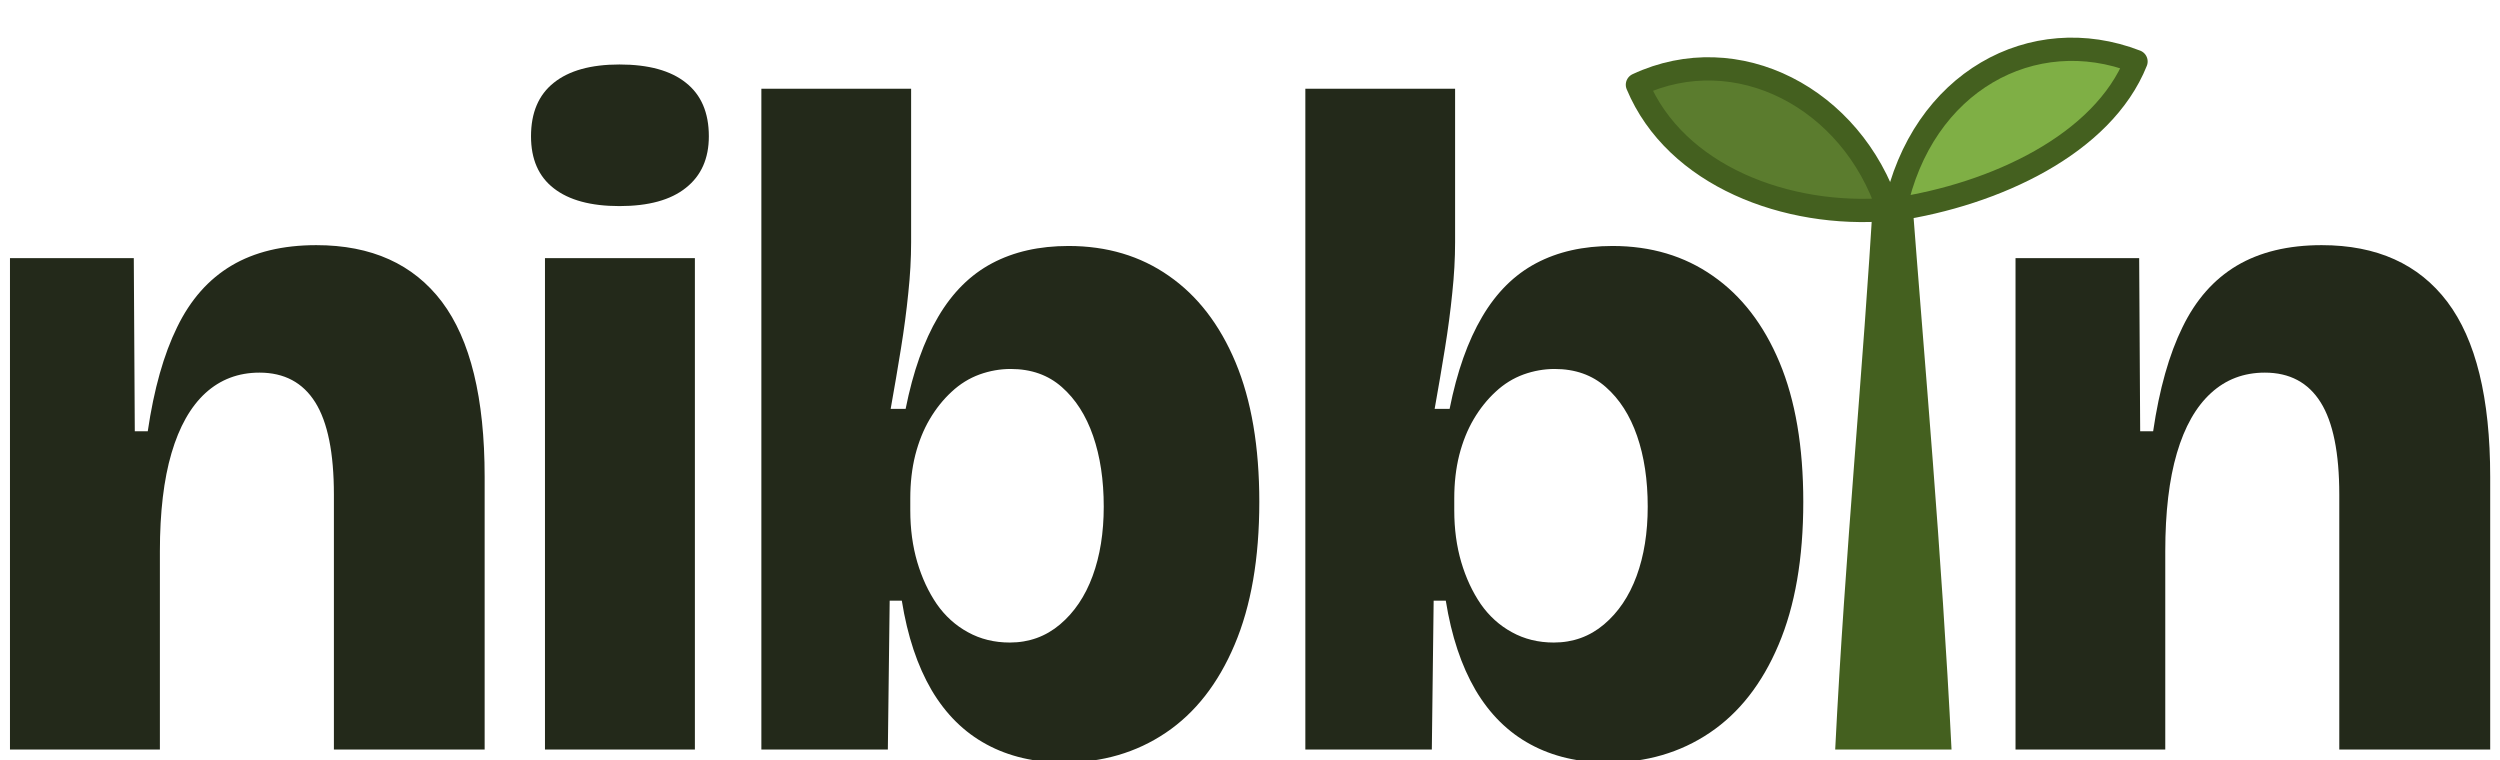
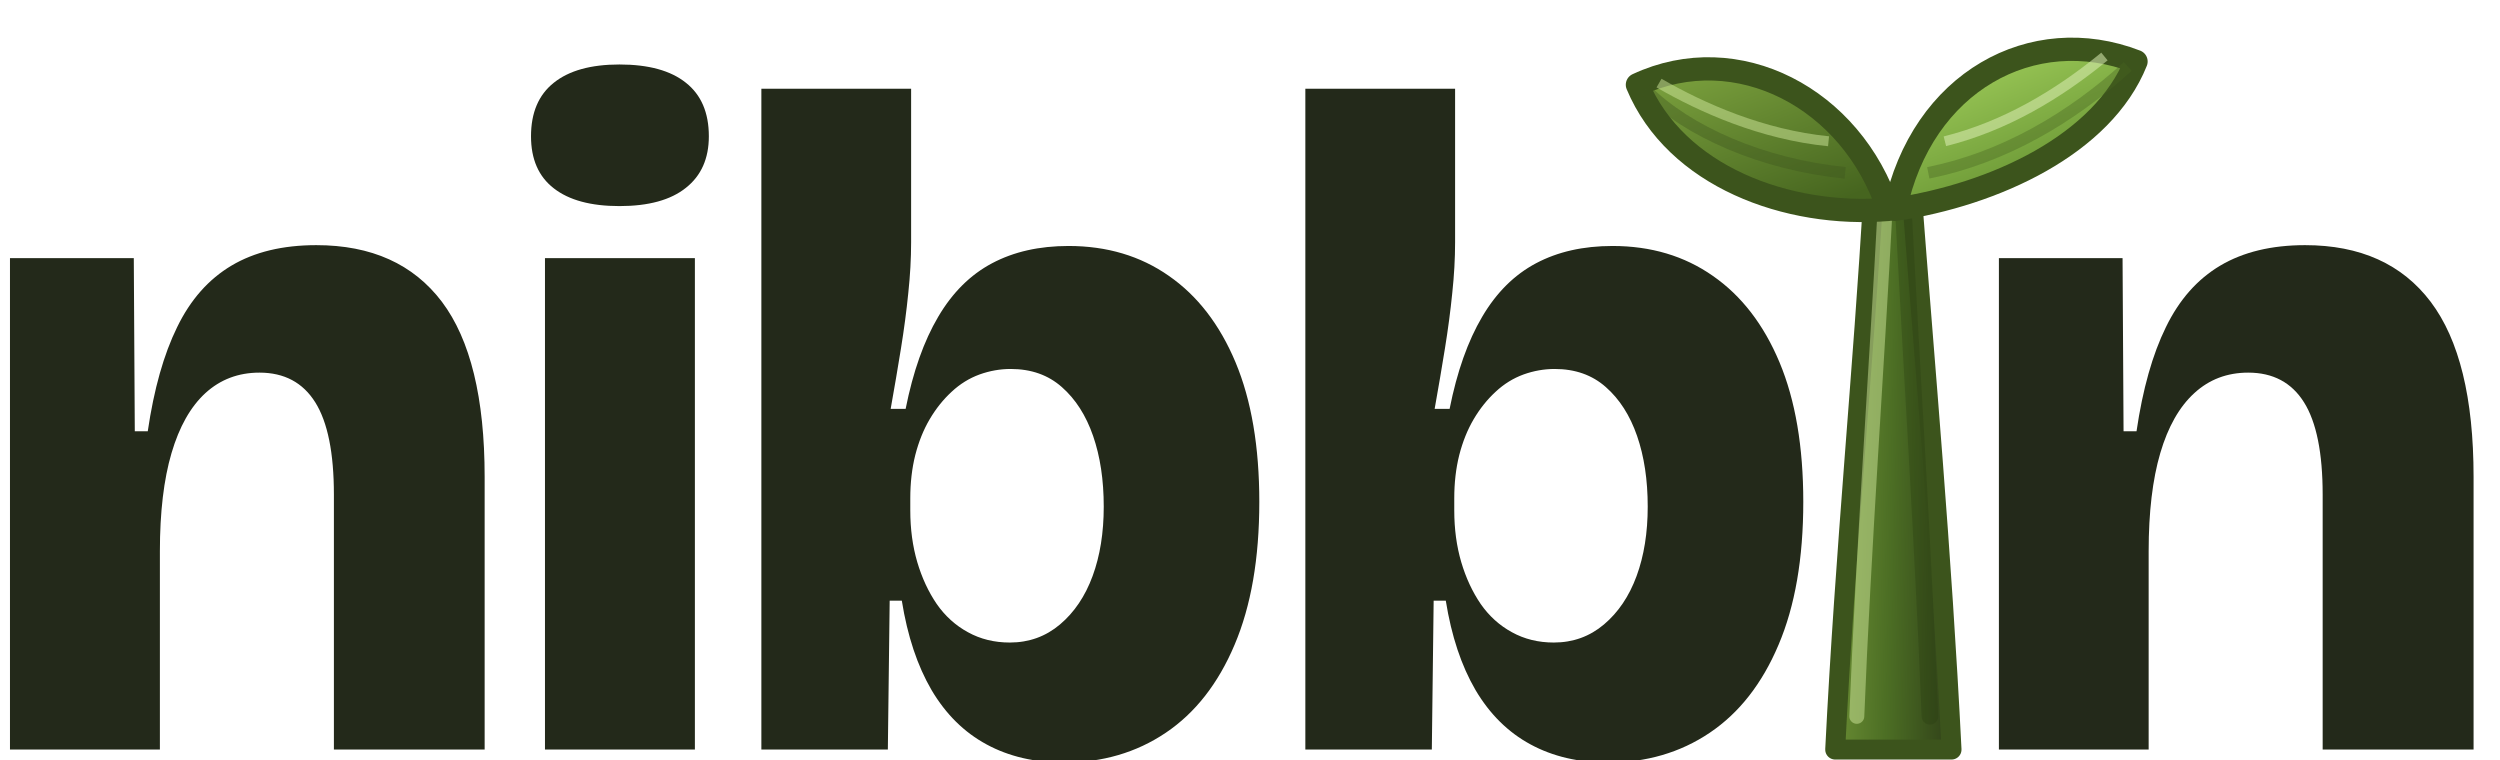
<svg xmlns="http://www.w3.org/2000/svg" viewBox="10.14 24.9 150.42 45.7" role="img" aria-label="nibbin">
+   <defs>
+     <linearGradient id="wmStem" x1="0" y1="0.1" x2="1" y2="0.2">
+       <stop offset="0%" stop-color="#6E9136" />
+       <stop offset="52%" stop-color="#4C6E24" />
+       <stop offset="100%" stop-color="#34471A" />
+     </linearGradient>
+     <linearGradient id="wmLeafL" x1="0.05" y1="0.05" x2="0.7" y2="1">
+       <stop offset="0%" stop-color="#7CA23E" />
+       <stop offset="100%" stop-color="#46651F" />
+     </linearGradient>
+     <linearGradient id="wmLeafR" x1="0.1" y1="0" x2="0.7" y2="1">
+       <stop offset="0%" stop-color="#A6D45F" />
+       <stop offset="100%" stop-color="#5E8A2C" />
+     </linearGradient>
+   </defs>
  <path d="M10.74 70L10.74 52.75L10.74 40.43L18.19 40.43L18.25 50.85L19.03 50.85Q19.59 47.04 20.8 44.58Q22 42.11 24.07 40.88Q26.14 39.65 29.17 39.65Q34.15 39.65 36.73 43.06Q39.3 46.48 39.3 53.59L39.3 70L30.23 70L30.23 54.66Q30.23 50.9 29.11 49.11Q27.99 47.32 25.75 47.32Q23.85 47.32 22.5 48.55Q21.16 49.78 20.46 52.16Q19.76 54.54 19.76 58.07L19.76 70ZM42.93 70L42.93 40.43L51.95 40.43L51.95 70ZM47.41 37.3Q44.83 37.3 43.46 36.23Q42.09 35.17 42.09 33.1Q42.09 30.97 43.46 29.88Q44.83 28.78 47.41 28.78Q50.04 28.78 51.41 29.88Q52.79 30.97 52.79 33.1Q52.79 35.11 51.41 36.2Q50.04 37.3 47.41 37.3ZM74.15 70.78Q71.51 70.78 69.5 69.69Q67.48 68.6 66.19 66.42Q64.91 64.23 64.4 61.04L63.67 61.04L63.56 70L55.95 70L55.95 57.57L55.95 30.24L64.96 30.24L64.96 39.48Q64.96 40.94 64.79 42.53Q64.63 44.13 64.35 45.86Q64.07 47.6 63.73 49.5L64.63 49.5Q65.3 46.14 66.59 43.96Q67.87 41.78 69.83 40.74Q71.79 39.7 74.43 39.7Q77.9 39.7 80.47 41.5Q83.05 43.29 84.48 46.7Q85.91 50.12 85.91 55.1Q85.91 60.2 84.42 63.7Q82.94 67.2 80.28 68.99Q77.62 70.78 74.15 70.78ZM70.9 63.56Q72.63 63.56 73.92 62.47Q75.21 61.38 75.88 59.56Q76.55 57.74 76.55 55.38Q76.55 52.98 75.91 51.13Q75.27 49.28 74.03 48.19Q72.8 47.1 70.95 47.1Q70 47.1 69.08 47.43Q68.15 47.77 67.4 48.47Q66.64 49.17 66.08 50.12Q65.52 51.07 65.21 52.28Q64.91 53.48 64.91 54.88L64.91 55.61Q64.91 57.29 65.33 58.72Q65.75 60.14 66.5 61.24Q67.26 62.33 68.38 62.94Q69.5 63.56 70.9 63.56ZM106.88 70.78Q104.24 70.78 102.23 69.69Q100.21 68.6 98.92 66.42Q97.64 64.23 97.13 61.04L96.4 61.04L96.29 70L88.68 70L88.68 57.57L88.68 30.24L97.69 30.24L97.69 39.48Q97.69 40.94 97.52 42.53Q97.36 44.13 97.08 45.86Q96.8 47.6 96.46 49.5L97.36 49.5Q98.03 46.14 99.32 43.96Q100.6 41.78 102.56 40.74Q104.52 39.7 107.16 39.7Q110.63 39.7 113.2 41.5Q115.78 43.29 117.21 46.7Q118.64 50.12 118.64 55.1Q118.64 60.2 117.15 63.7Q115.67 67.2 113.01 68.99Q110.35 70.78 106.88 70.78ZM103.63 63.56Q105.36 63.56 106.65 62.47Q107.94 61.38 108.61 59.56Q109.28 57.74 109.28 55.38Q109.28 52.98 108.64 51.13Q108 49.28 106.76 48.19Q105.53 47.1 103.68 47.1Q102.73 47.1 101.81 47.43Q100.88 47.77 100.13 48.47Q99.37 49.17 98.81 50.12Q98.25 51.07 97.94 52.28Q97.64 53.48 97.64 54.88L97.64 55.61Q97.64 57.29 98.06 58.72Q98.48 60.14 99.23 61.24Q99.99 62.33 101.11 62.94Q102.23 63.56 103.63 63.56Z" fill="#23291A" />
  <g transform="translate(115.16 0)">
-     <path d="M5.4 70 C6 58 7.1 47 7.7 36.5 L10 36.5 C10.8 47 11.8 58 12.4 70 Z" fill="#44601F" />
-     <path d="M8.6 37.5 C2.5 38 -4.2 35.5 -6.5 30 C-0.5 27.2 6.4 30.8 8.6 37.5 Z" fill="#5B7C2E" stroke="#44601F" stroke-width="1.4" stroke-linejoin="round" />
-     <path d="M9 37.5 C15 36.6 21.5 33.6 23.5 28.6 C17.3 26.2 10.6 29.8 9 37.5 Z" fill="#7FAF45" stroke="#44601F" stroke-width="1.4" stroke-linejoin="round" />
+     <path d="M5.4 70 C6 58 7.1 47 7.7 36.5 L10 36.5 C10.8 47 11.8 58 12.4 70 Z" fill="url(#wmStem)" stroke="#3C541C" stroke-width="1.2" stroke-linejoin="round" />
+     <path d="M6.7 68 C7.1 58 7.9 47 8.4 37.5" fill="none" stroke="#CFE79C" stroke-width="0.9" stroke-linecap="round" opacity="0.5" />
+     <path d="M11.1 68 C10.7 58 10 47 9.5 37.5" fill="none" stroke="#26380F" stroke-width="1" stroke-linecap="round" opacity="0.3" />
+     <path d="M8.6 37.5 C2.5 38 -4.2 35.5 -6.5 30 C-0.5 27.2 6.4 30.8 8.6 37.5 Z" fill="url(#wmLeafL)" stroke="#3C541C" stroke-width="1.4" stroke-linejoin="round" />
+     <path d="M6 35.3 C1 34.8 -3.5 32.8 -6 30.3" fill="none" stroke="#3C541C" stroke-width="0.7" opacity="0.38" />
+     <path d="M5 33.4 C1 33 -2.6 31.4 -5.2 29.9" fill="none" stroke="#CFE79C" stroke-width="0.6" opacity="0.5" />
+     <path d="M9 37.5 C15 36.6 21.5 33.6 23.5 28.6 C17.3 26.2 10.6 29.8 9 37.5 Z" fill="url(#wmLeafR)" stroke="#3C541C" stroke-width="1.4" stroke-linejoin="round" />
+     <path d="M11 35.3 C15.5 34.4 19.6 32 23 28.9" fill="none" stroke="#46651F" stroke-width="0.7" opacity="0.38" />
+     <path d="M12 33.4 C15.6 32.5 18.8 30.6 21.6 28.3" fill="none" stroke="#DCEEB4" stroke-width="0.6" opacity="0.55" />
  </g>
-   <path d="M131.41 70L131.41 52.75L131.41 40.43L138.85 40.43L138.91 50.85L139.69 50.85Q140.25 47.04 141.46 44.58Q142.66 42.11 144.73 40.88Q146.81 39.65 149.83 39.65Q154.81 39.65 157.39 43.06Q159.97 46.48 159.97 53.59L159.97 70L150.89 70L150.89 54.66Q150.89 50.9 149.77 49.11Q148.65 47.32 146.41 47.32Q144.51 47.32 143.17 48.55Q141.82 49.78 141.12 52.16Q140.42 54.54 140.42 58.07L140.42 70Z" fill="#23291A" />
+   <path transform="translate(-1 0)" d="M131.41 70L131.41 52.75L131.41 40.43L138.85 40.43L138.91 50.85L139.69 50.85Q140.25 47.04 141.46 44.58Q142.66 42.11 144.73 40.88Q146.81 39.65 149.83 39.65Q154.81 39.65 157.39 43.06Q159.97 46.48 159.97 53.59L159.97 70L150.89 70L150.89 54.66Q150.89 50.9 149.77 49.11Q148.65 47.32 146.41 47.32Q144.51 47.32 143.17 48.55Q141.82 49.78 141.12 52.16Q140.42 54.54 140.42 58.07L140.42 70Z" fill="#23291A" />
</svg>
